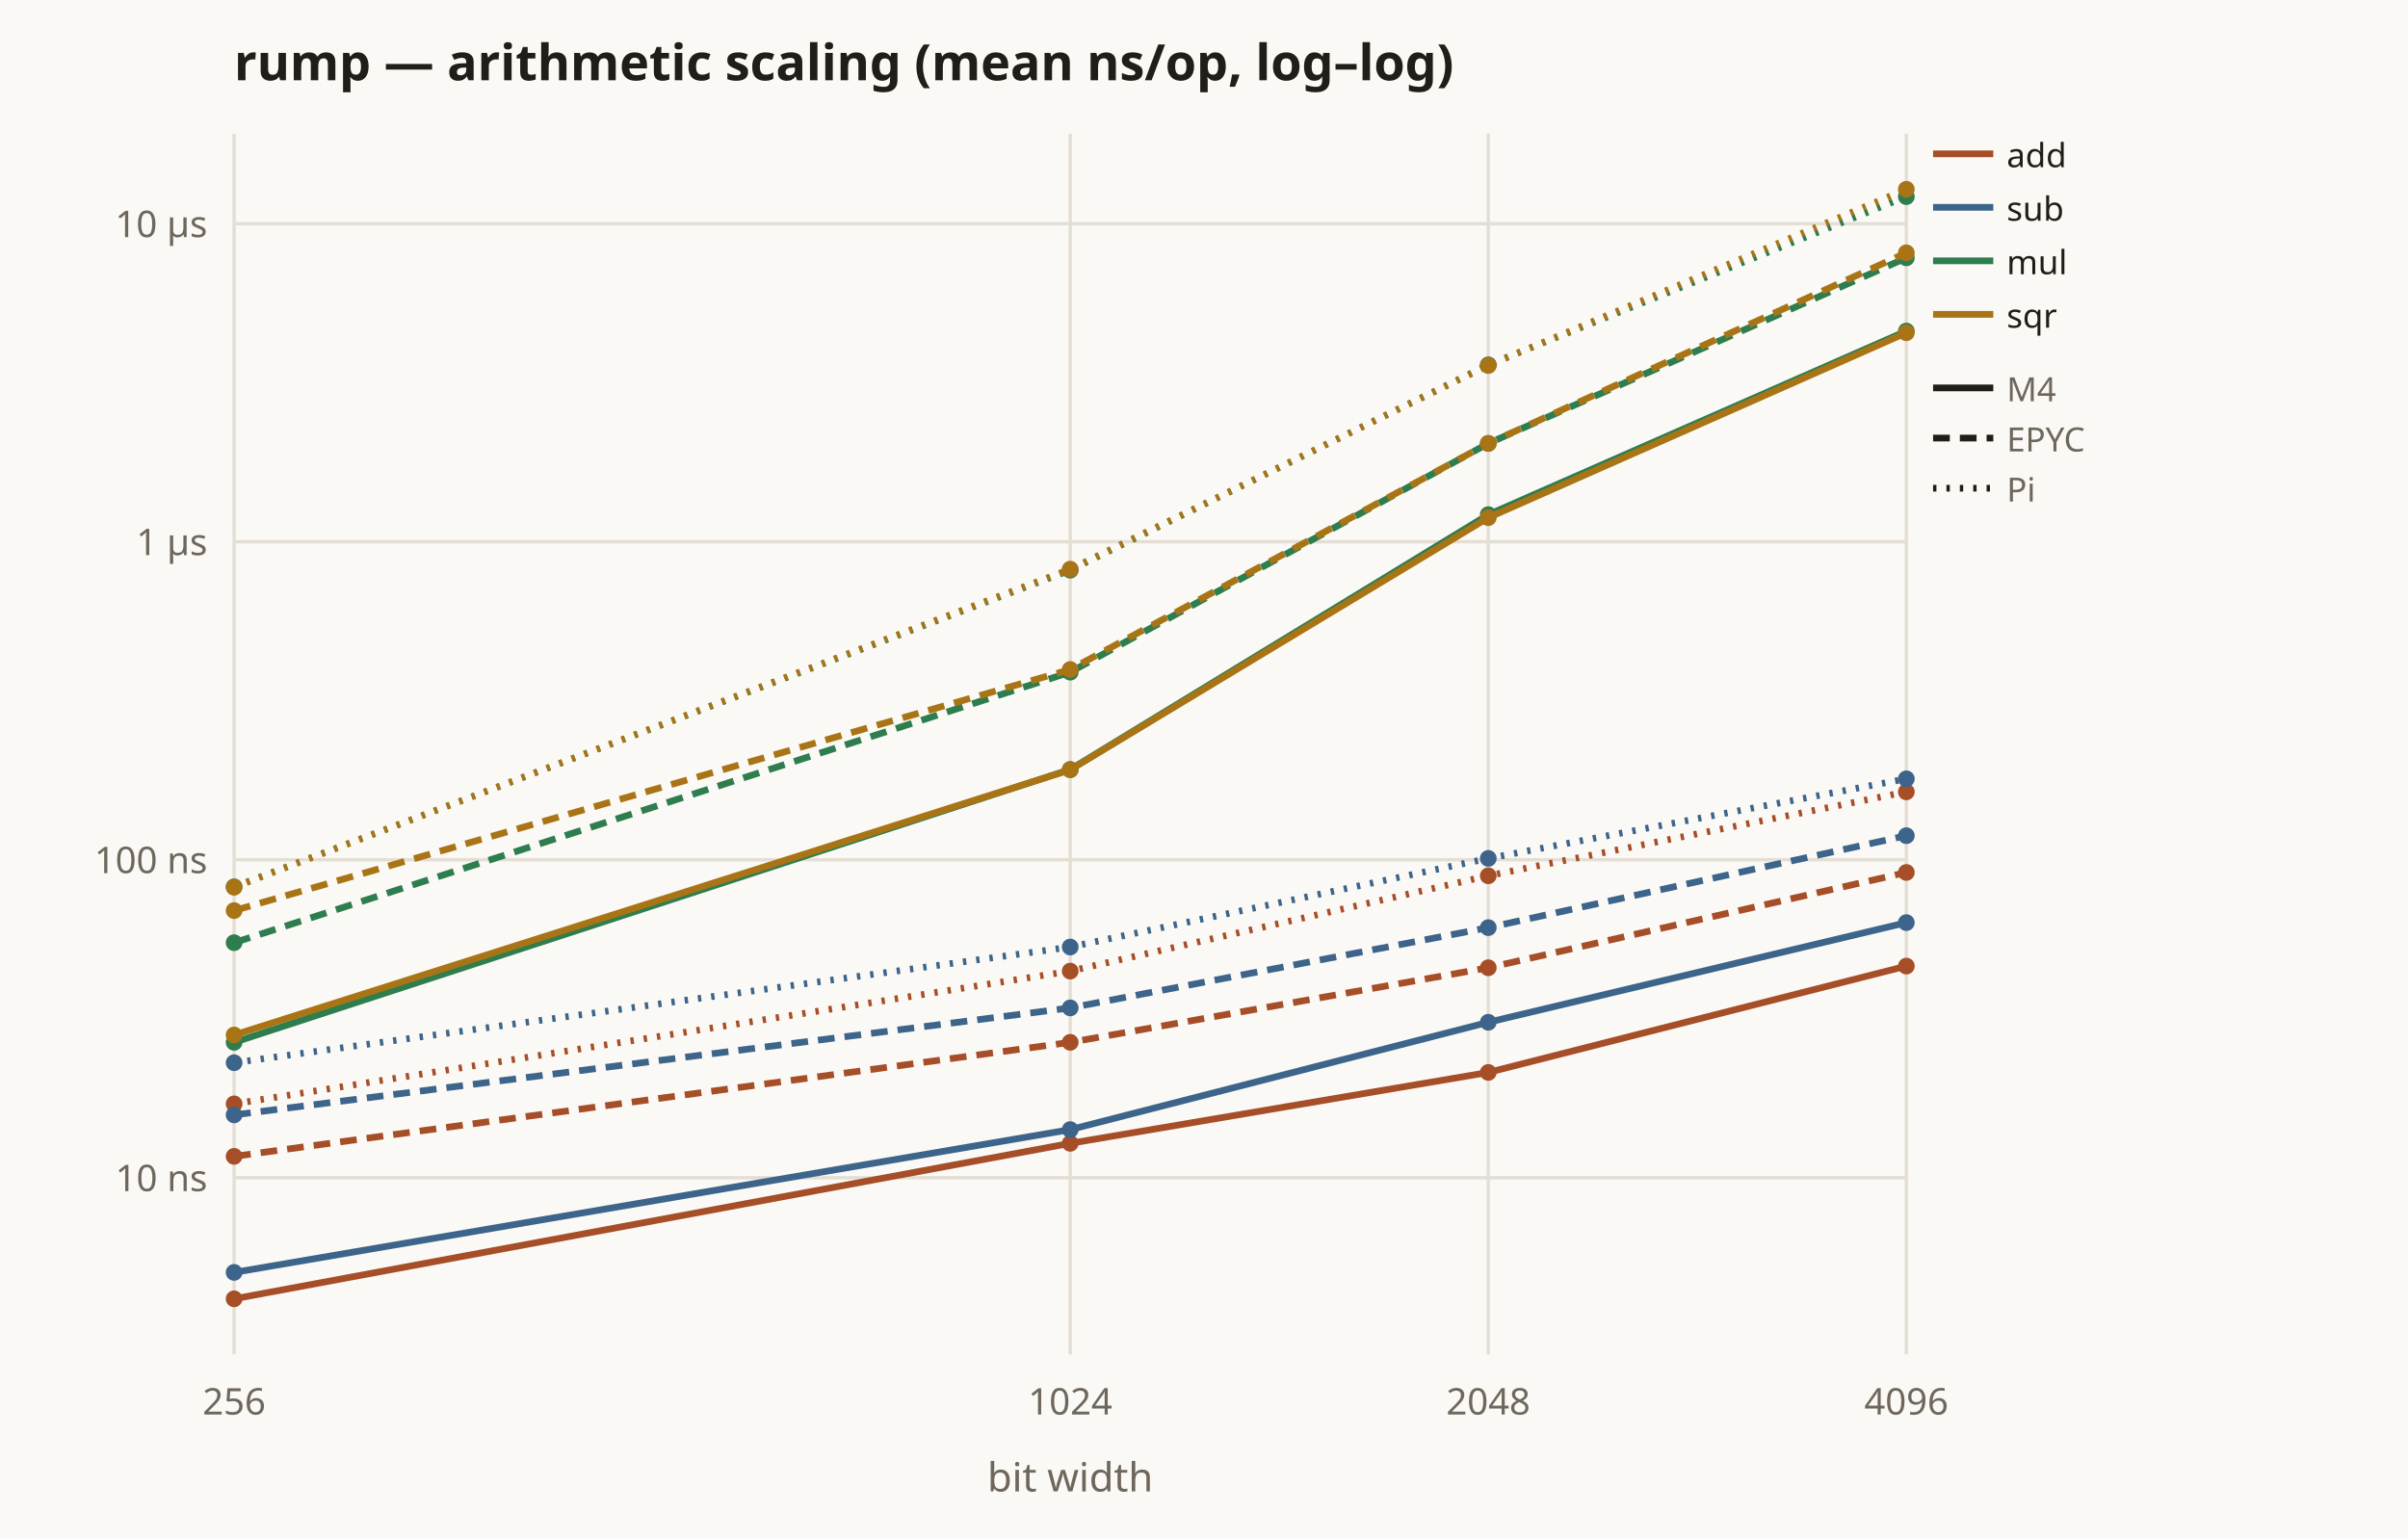
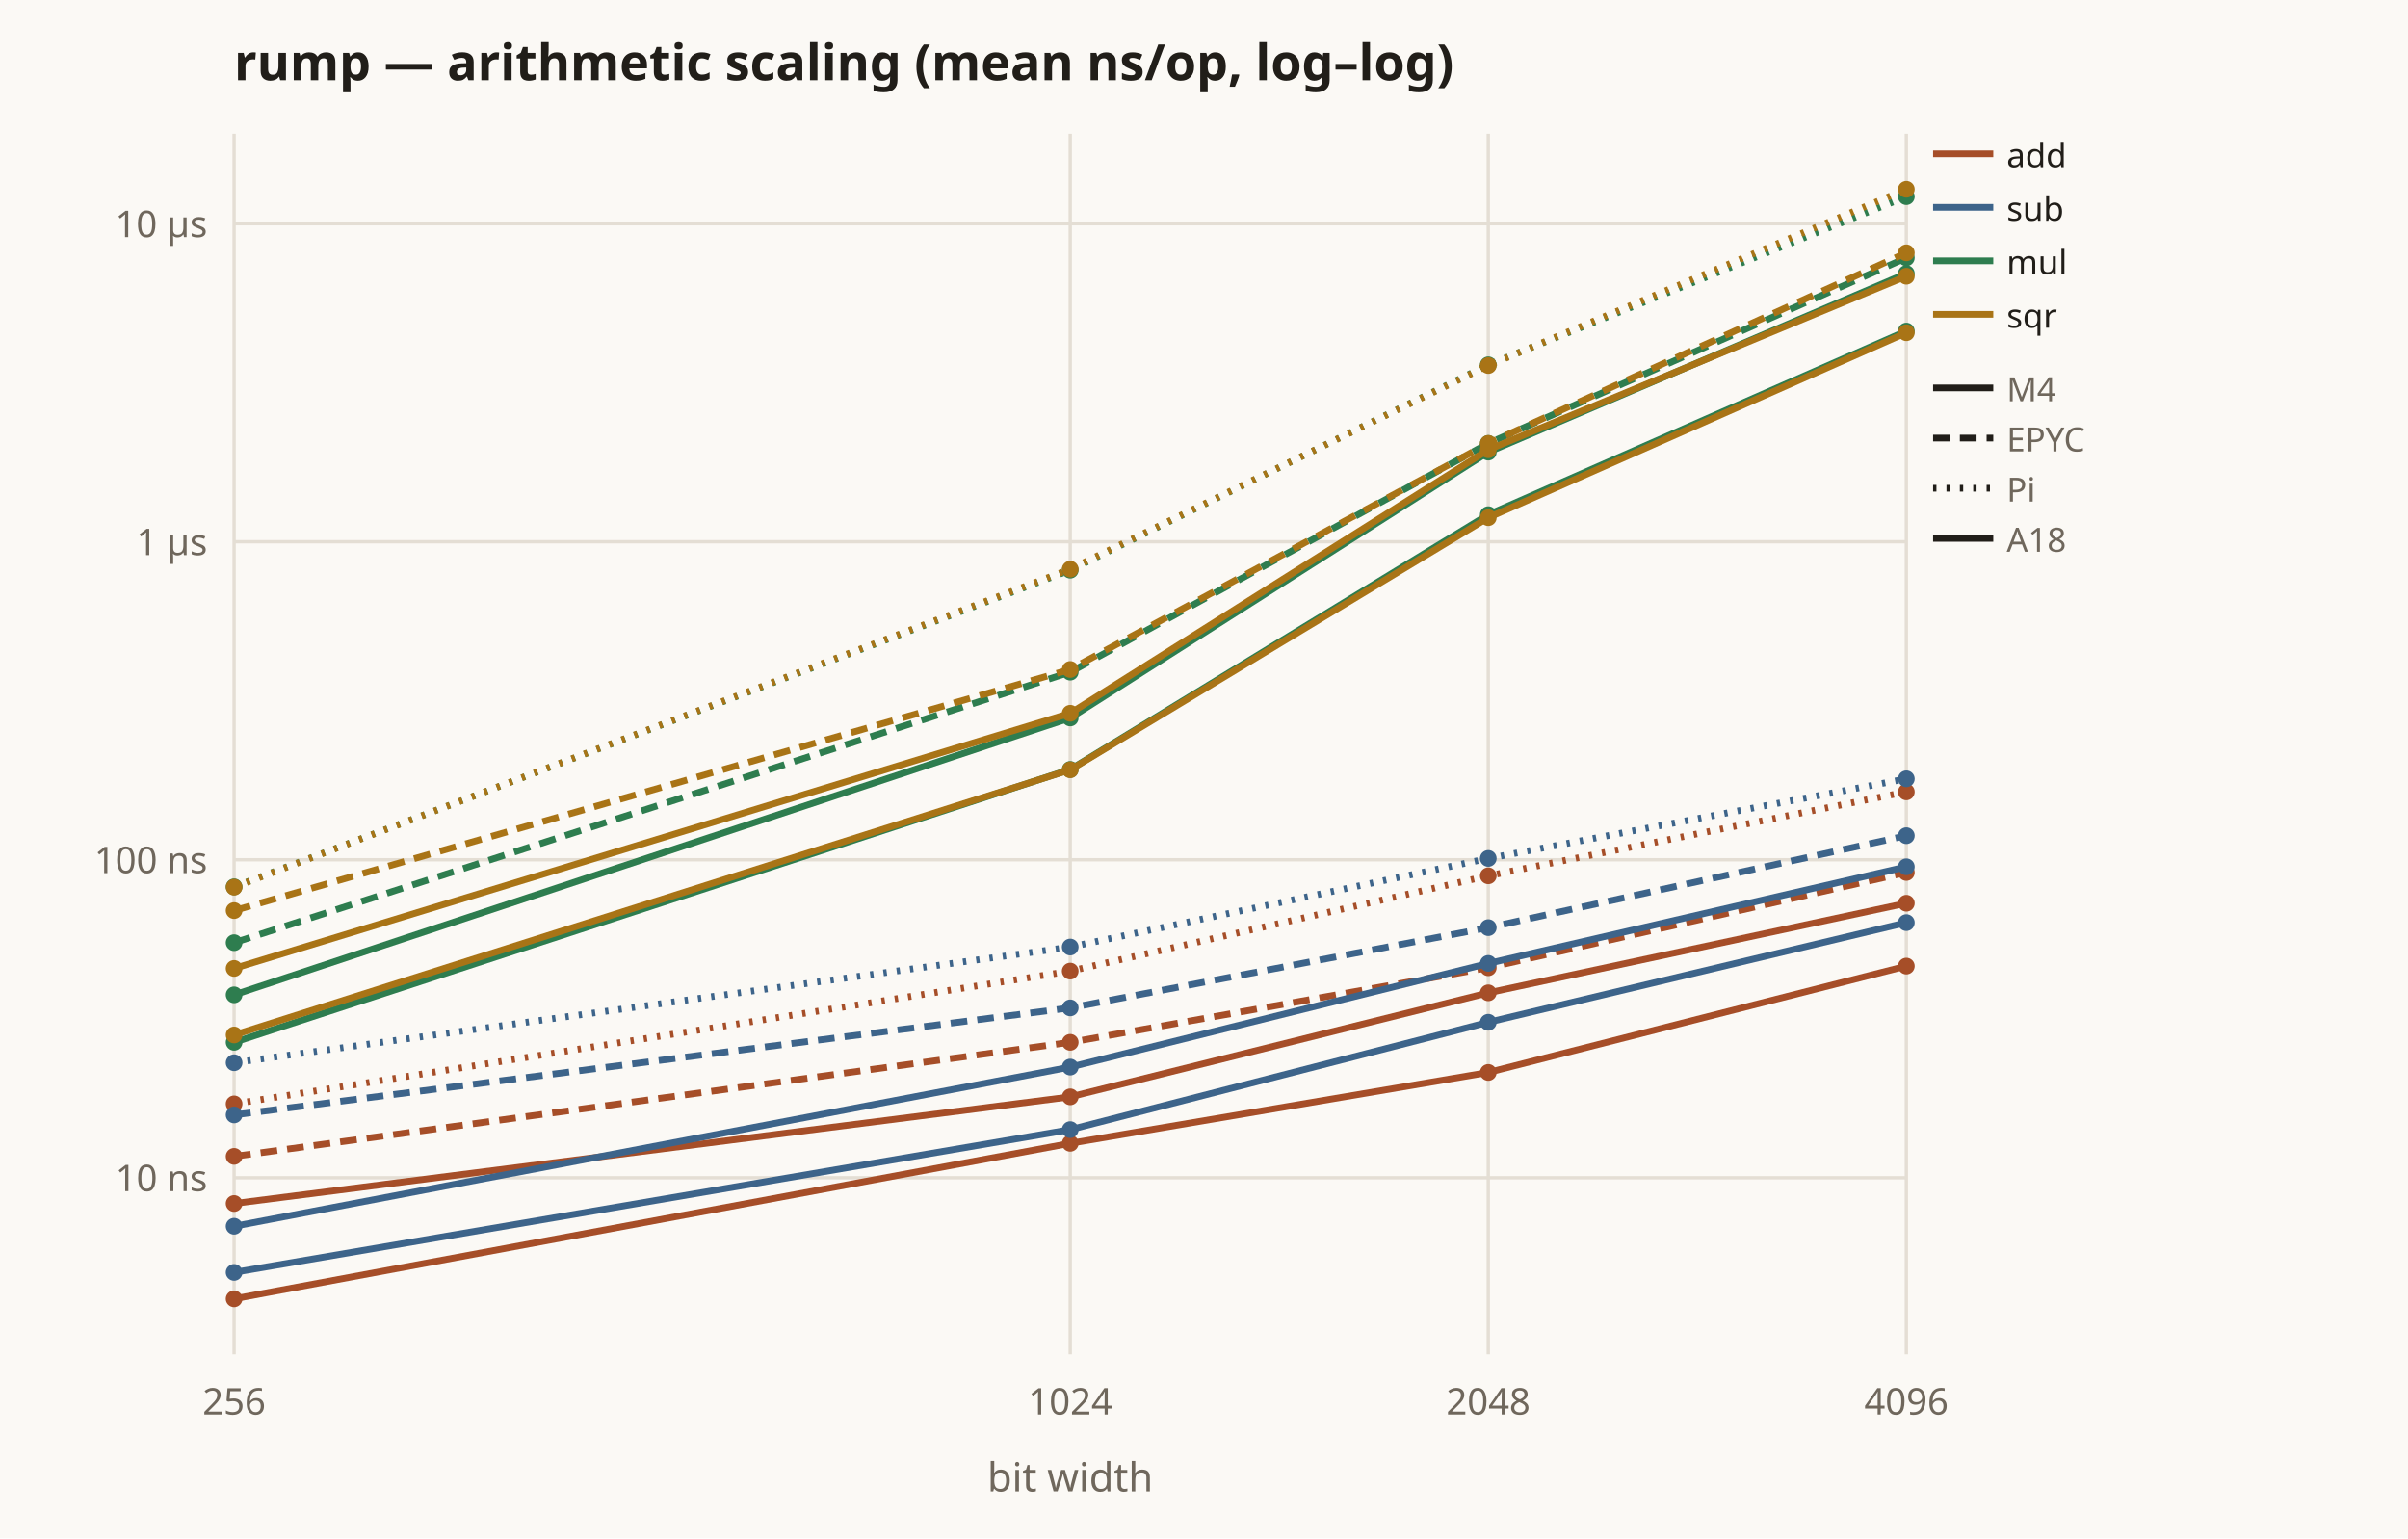
<svg xmlns="http://www.w3.org/2000/svg" width="720" height="460" viewBox="0 0 720 460" font-family="system-ui,sans-serif">
  <rect width="720" height="460" fill="#FBF9F5" />
  <text x="70" y="24" font-size="15" font-weight="600" fill="#211E19">rump — arithmetic scaling (mean ns/op, log–log)</text>
  <line x1="70.0" y1="40" x2="70.0" y2="405" stroke="#E4DED4" />
  <text x="70.0" y="423" font-size="11" fill="#6F675C" text-anchor="middle">256</text>
  <line x1="320.0" y1="40" x2="320.0" y2="405" stroke="#E4DED4" />
  <text x="320.0" y="423" font-size="11" fill="#6F675C" text-anchor="middle">1024</text>
  <line x1="445.0" y1="40" x2="445.0" y2="405" stroke="#E4DED4" />
  <text x="445.0" y="423" font-size="11" fill="#6F675C" text-anchor="middle">2048</text>
  <line x1="570.0" y1="40" x2="570.0" y2="405" stroke="#E4DED4" />
  <text x="570.0" y="423" font-size="11" fill="#6F675C" text-anchor="middle">4096</text>
  <text x="320" y="446" font-size="12" fill="#6F675C" text-anchor="middle">bit width</text>
  <line x1="70" y1="352.2" x2="570" y2="352.2" stroke="#E4DED4" />
  <text x="62" y="356.2" font-size="11" fill="#6F675C" text-anchor="end">10 ns</text>
  <line x1="70" y1="257.1" x2="570" y2="257.1" stroke="#E4DED4" />
  <text x="62" y="261.1" font-size="11" fill="#6F675C" text-anchor="end">100 ns</text>
  <line x1="70" y1="162.0" x2="570" y2="162.0" stroke="#E4DED4" />
  <text x="62" y="166.0" font-size="11" fill="#6F675C" text-anchor="end">1 µs</text>
  <line x1="70" y1="66.9" x2="570" y2="66.9" stroke="#E4DED4" />
  <text x="62" y="70.9" font-size="11" fill="#6F675C" text-anchor="end">10 µs</text>
  <path d="M70.0,388.4 L320.0,341.9 L445.0,320.7 L570.0,288.9" fill="none" stroke="#A64E28" stroke-width="2" />
  <circle cx="70.0" cy="388.4" r="2.5" fill="#A64E28" />
  <circle cx="320.0" cy="341.9" r="2.5" fill="#A64E28" />
  <circle cx="445.0" cy="320.7" r="2.5" fill="#A64E28" />
  <circle cx="570.0" cy="288.9" r="2.5" fill="#A64E28" />
  <path d="M70.0,345.8 L320.0,311.7 L445.0,289.4 L570.0,260.9" fill="none" stroke="#A64E28" stroke-width="2" stroke-dasharray="5,3" />
  <circle cx="70.0" cy="345.8" r="2.5" fill="#A64E28" />
  <circle cx="320.0" cy="311.7" r="2.5" fill="#A64E28" />
  <circle cx="445.0" cy="289.4" r="2.5" fill="#A64E28" />
  <circle cx="570.0" cy="260.9" r="2.5" fill="#A64E28" />
  <path d="M70.0,330.1 L320.0,290.4 L445.0,261.9 L570.0,236.8" fill="none" stroke="#A64E28" stroke-width="2" stroke-dasharray="1,3" />
  <circle cx="70.0" cy="330.1" r="2.5" fill="#A64E28" />
  <circle cx="320.0" cy="290.4" r="2.5" fill="#A64E28" />
  <circle cx="445.0" cy="261.9" r="2.5" fill="#A64E28" />
  <circle cx="570.0" cy="236.8" r="2.5" fill="#A64E28" />
+   <path d="M70.0,359.9 L320.0,328.0 L445.0,296.9 L570.0,270.1" fill="none" stroke="#A64E28" stroke-width="2" />
+   <circle cx="70.0" cy="359.9" r="2.5" fill="#A64E28" />
+   <circle cx="320.0" cy="328.0" r="2.5" fill="#A64E28" />
+   <circle cx="445.0" cy="296.9" r="2.5" fill="#A64E28" />
+   <circle cx="570.0" cy="270.1" r="2.5" fill="#A64E28" />
  <path d="M70.0,380.5 L320.0,337.8 L445.0,305.7 L570.0,275.9" fill="none" stroke="#3D648A" stroke-width="2" />
  <circle cx="70.0" cy="380.5" r="2.5" fill="#3D648A" />
  <circle cx="320.0" cy="337.8" r="2.5" fill="#3D648A" />
  <circle cx="445.0" cy="305.7" r="2.5" fill="#3D648A" />
  <circle cx="570.0" cy="275.9" r="2.5" fill="#3D648A" />
  <path d="M70.0,333.4 L320.0,301.4 L445.0,277.4 L570.0,249.9" fill="none" stroke="#3D648A" stroke-width="2" stroke-dasharray="5,3" />
  <circle cx="70.0" cy="333.4" r="2.5" fill="#3D648A" />
  <circle cx="320.0" cy="301.4" r="2.5" fill="#3D648A" />
  <circle cx="445.0" cy="277.4" r="2.5" fill="#3D648A" />
  <circle cx="570.0" cy="249.9" r="2.5" fill="#3D648A" />
  <path d="M70.0,317.8 L320.0,283.2 L445.0,256.7 L570.0,232.9" fill="none" stroke="#3D648A" stroke-width="2" stroke-dasharray="1,3" />
  <circle cx="70.0" cy="317.8" r="2.5" fill="#3D648A" />
  <circle cx="320.0" cy="283.2" r="2.5" fill="#3D648A" />
  <circle cx="445.0" cy="256.7" r="2.5" fill="#3D648A" />
  <circle cx="570.0" cy="232.9" r="2.5" fill="#3D648A" />
+   <path d="M70.0,366.7 L320.0,319.1 L445.0,288.1 L570.0,259.2" fill="none" stroke="#3D648A" stroke-width="2" />
+   <circle cx="70.0" cy="366.7" r="2.5" fill="#3D648A" />
+   <circle cx="320.0" cy="319.1" r="2.5" fill="#3D648A" />
+   <circle cx="445.0" cy="288.1" r="2.5" fill="#3D648A" />
+   <circle cx="570.0" cy="259.2" r="2.5" fill="#3D648A" />
  <path d="M70.0,311.7 L320.0,230.1 L445.0,153.9 L570.0,99.0" fill="none" stroke="#2E7D4F" stroke-width="2" />
  <circle cx="70.0" cy="311.7" r="2.5" fill="#2E7D4F" />
  <circle cx="320.0" cy="230.1" r="2.5" fill="#2E7D4F" />
  <circle cx="445.0" cy="153.9" r="2.5" fill="#2E7D4F" />
  <circle cx="570.0" cy="99.0" r="2.5" fill="#2E7D4F" />
  <path d="M70.0,281.9 L320.0,201.0 L445.0,132.6 L570.0,77.1" fill="none" stroke="#2E7D4F" stroke-width="2" stroke-dasharray="5,3" />
  <circle cx="70.0" cy="281.9" r="2.5" fill="#2E7D4F" />
  <circle cx="320.0" cy="201.0" r="2.5" fill="#2E7D4F" />
  <circle cx="445.0" cy="132.6" r="2.5" fill="#2E7D4F" />
  <circle cx="570.0" cy="77.1" r="2.5" fill="#2E7D4F" />
  <path d="M70.0,265.2 L320.0,170.5 L445.0,109.1 L570.0,58.8" fill="none" stroke="#2E7D4F" stroke-width="2" stroke-dasharray="1,3" />
  <circle cx="70.0" cy="265.2" r="2.5" fill="#2E7D4F" />
  <circle cx="320.0" cy="170.5" r="2.5" fill="#2E7D4F" />
  <circle cx="445.0" cy="109.1" r="2.5" fill="#2E7D4F" />
  <circle cx="570.0" cy="58.8" r="2.5" fill="#2E7D4F" />
+   <path d="M70.0,297.5 L320.0,214.7 L445.0,135.2 L570.0,81.8" fill="none" stroke="#2E7D4F" stroke-width="2" />
+   <circle cx="70.0" cy="297.5" r="2.5" fill="#2E7D4F" />
+   <circle cx="320.0" cy="214.7" r="2.5" fill="#2E7D4F" />
+   <circle cx="445.0" cy="135.2" r="2.5" fill="#2E7D4F" />
+   <circle cx="570.0" cy="81.8" r="2.5" fill="#2E7D4F" />
  <path d="M70.0,309.5 L320.0,230.2 L445.0,154.8 L570.0,99.5" fill="none" stroke="#A97416" stroke-width="2" />
  <circle cx="70.0" cy="309.5" r="2.5" fill="#A97416" />
  <circle cx="320.0" cy="230.2" r="2.5" fill="#A97416" />
  <circle cx="445.0" cy="154.8" r="2.5" fill="#A97416" />
  <circle cx="570.0" cy="99.5" r="2.5" fill="#A97416" />
  <path d="M70.0,272.3 L320.0,200.2 L445.0,132.6 L570.0,75.6" fill="none" stroke="#A97416" stroke-width="2" stroke-dasharray="5,3" />
  <circle cx="70.0" cy="272.3" r="2.5" fill="#A97416" />
  <circle cx="320.0" cy="200.2" r="2.5" fill="#A97416" />
  <circle cx="445.0" cy="132.6" r="2.5" fill="#A97416" />
  <circle cx="570.0" cy="75.6" r="2.5" fill="#A97416" />
  <path d="M70.0,265.3 L320.0,170.2 L445.0,109.3 L570.0,56.6" fill="none" stroke="#A97416" stroke-width="2" stroke-dasharray="1,3" />
  <circle cx="70.0" cy="265.3" r="2.5" fill="#A97416" />
  <circle cx="320.0" cy="170.2" r="2.5" fill="#A97416" />
  <circle cx="445.0" cy="109.3" r="2.5" fill="#A97416" />
  <circle cx="570.0" cy="56.6" r="2.5" fill="#A97416" />
+   <path d="M70.0,289.6 L320.0,213.3 L445.0,134.5 L570.0,82.6" fill="none" stroke="#A97416" stroke-width="2" />
+   <circle cx="70.0" cy="289.6" r="2.5" fill="#A97416" />
+   <circle cx="320.0" cy="213.3" r="2.5" fill="#A97416" />
+   <circle cx="445.0" cy="134.5" r="2.5" fill="#A97416" />
+   <circle cx="570.0" cy="82.6" r="2.5" fill="#A97416" />
  <line x1="578" y1="46" x2="596" y2="46" stroke="#A64E28" stroke-width="2" />
  <text x="600" y="50" font-size="10" fill="#211E19">add</text>
  <line x1="578" y1="62" x2="596" y2="62" stroke="#3D648A" stroke-width="2" />
  <text x="600" y="66" font-size="10" fill="#211E19">sub</text>
  <line x1="578" y1="78" x2="596" y2="78" stroke="#2E7D4F" stroke-width="2" />
  <text x="600" y="82" font-size="10" fill="#211E19">mul</text>
  <line x1="578" y1="94" x2="596" y2="94" stroke="#A97416" stroke-width="2" />
  <text x="600" y="98" font-size="10" fill="#211E19">sqr</text>
  <line x1="578" y1="116" x2="596" y2="116" stroke="#211E19" stroke-width="2" />
  <text x="600" y="120" font-size="10" fill="#6F675C">M4</text>
  <line x1="578" y1="131" x2="596" y2="131" stroke="#211E19" stroke-width="2" stroke-dasharray="5,3" />
  <text x="600" y="135" font-size="10" fill="#6F675C">EPYC</text>
  <line x1="578" y1="146" x2="596" y2="146" stroke="#211E19" stroke-width="2" stroke-dasharray="1,3" />
  <text x="600" y="150" font-size="10" fill="#6F675C">Pi</text>
+   <line x1="578" y1="161" x2="596" y2="161" stroke="#211E19" stroke-width="2" />
+   <text x="600" y="165" font-size="10" fill="#6F675C">A18</text>
</svg>
